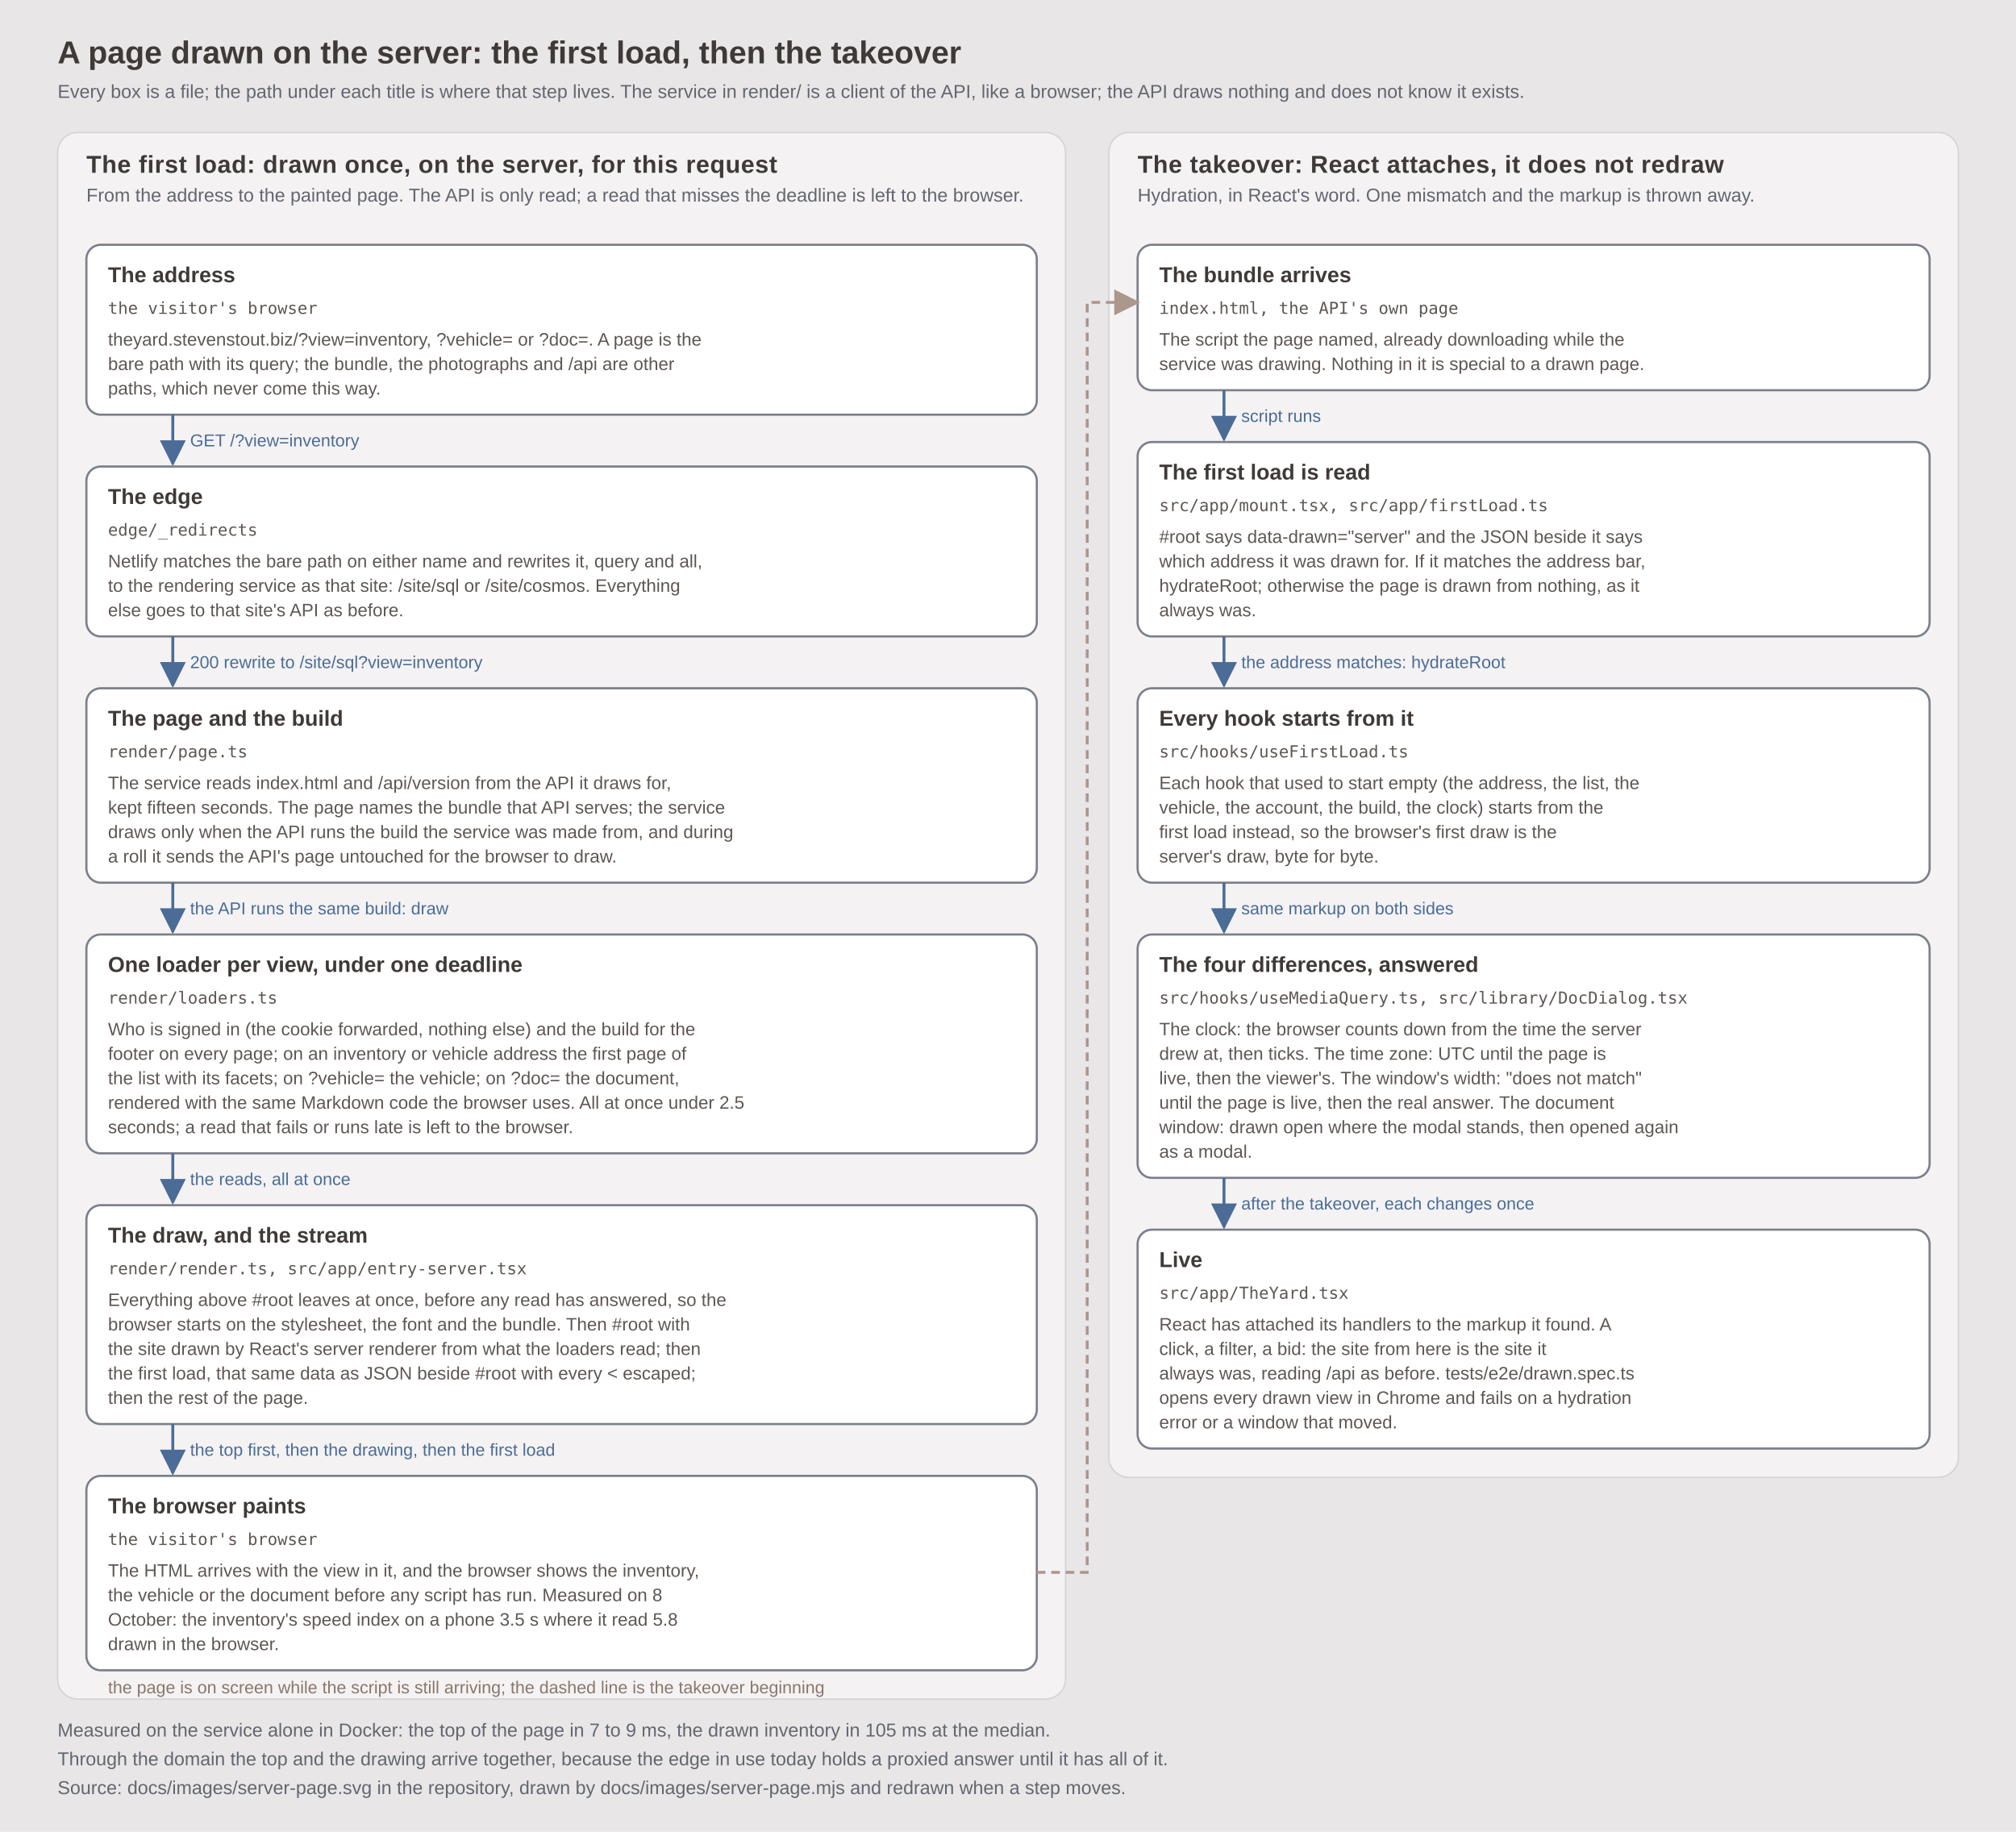
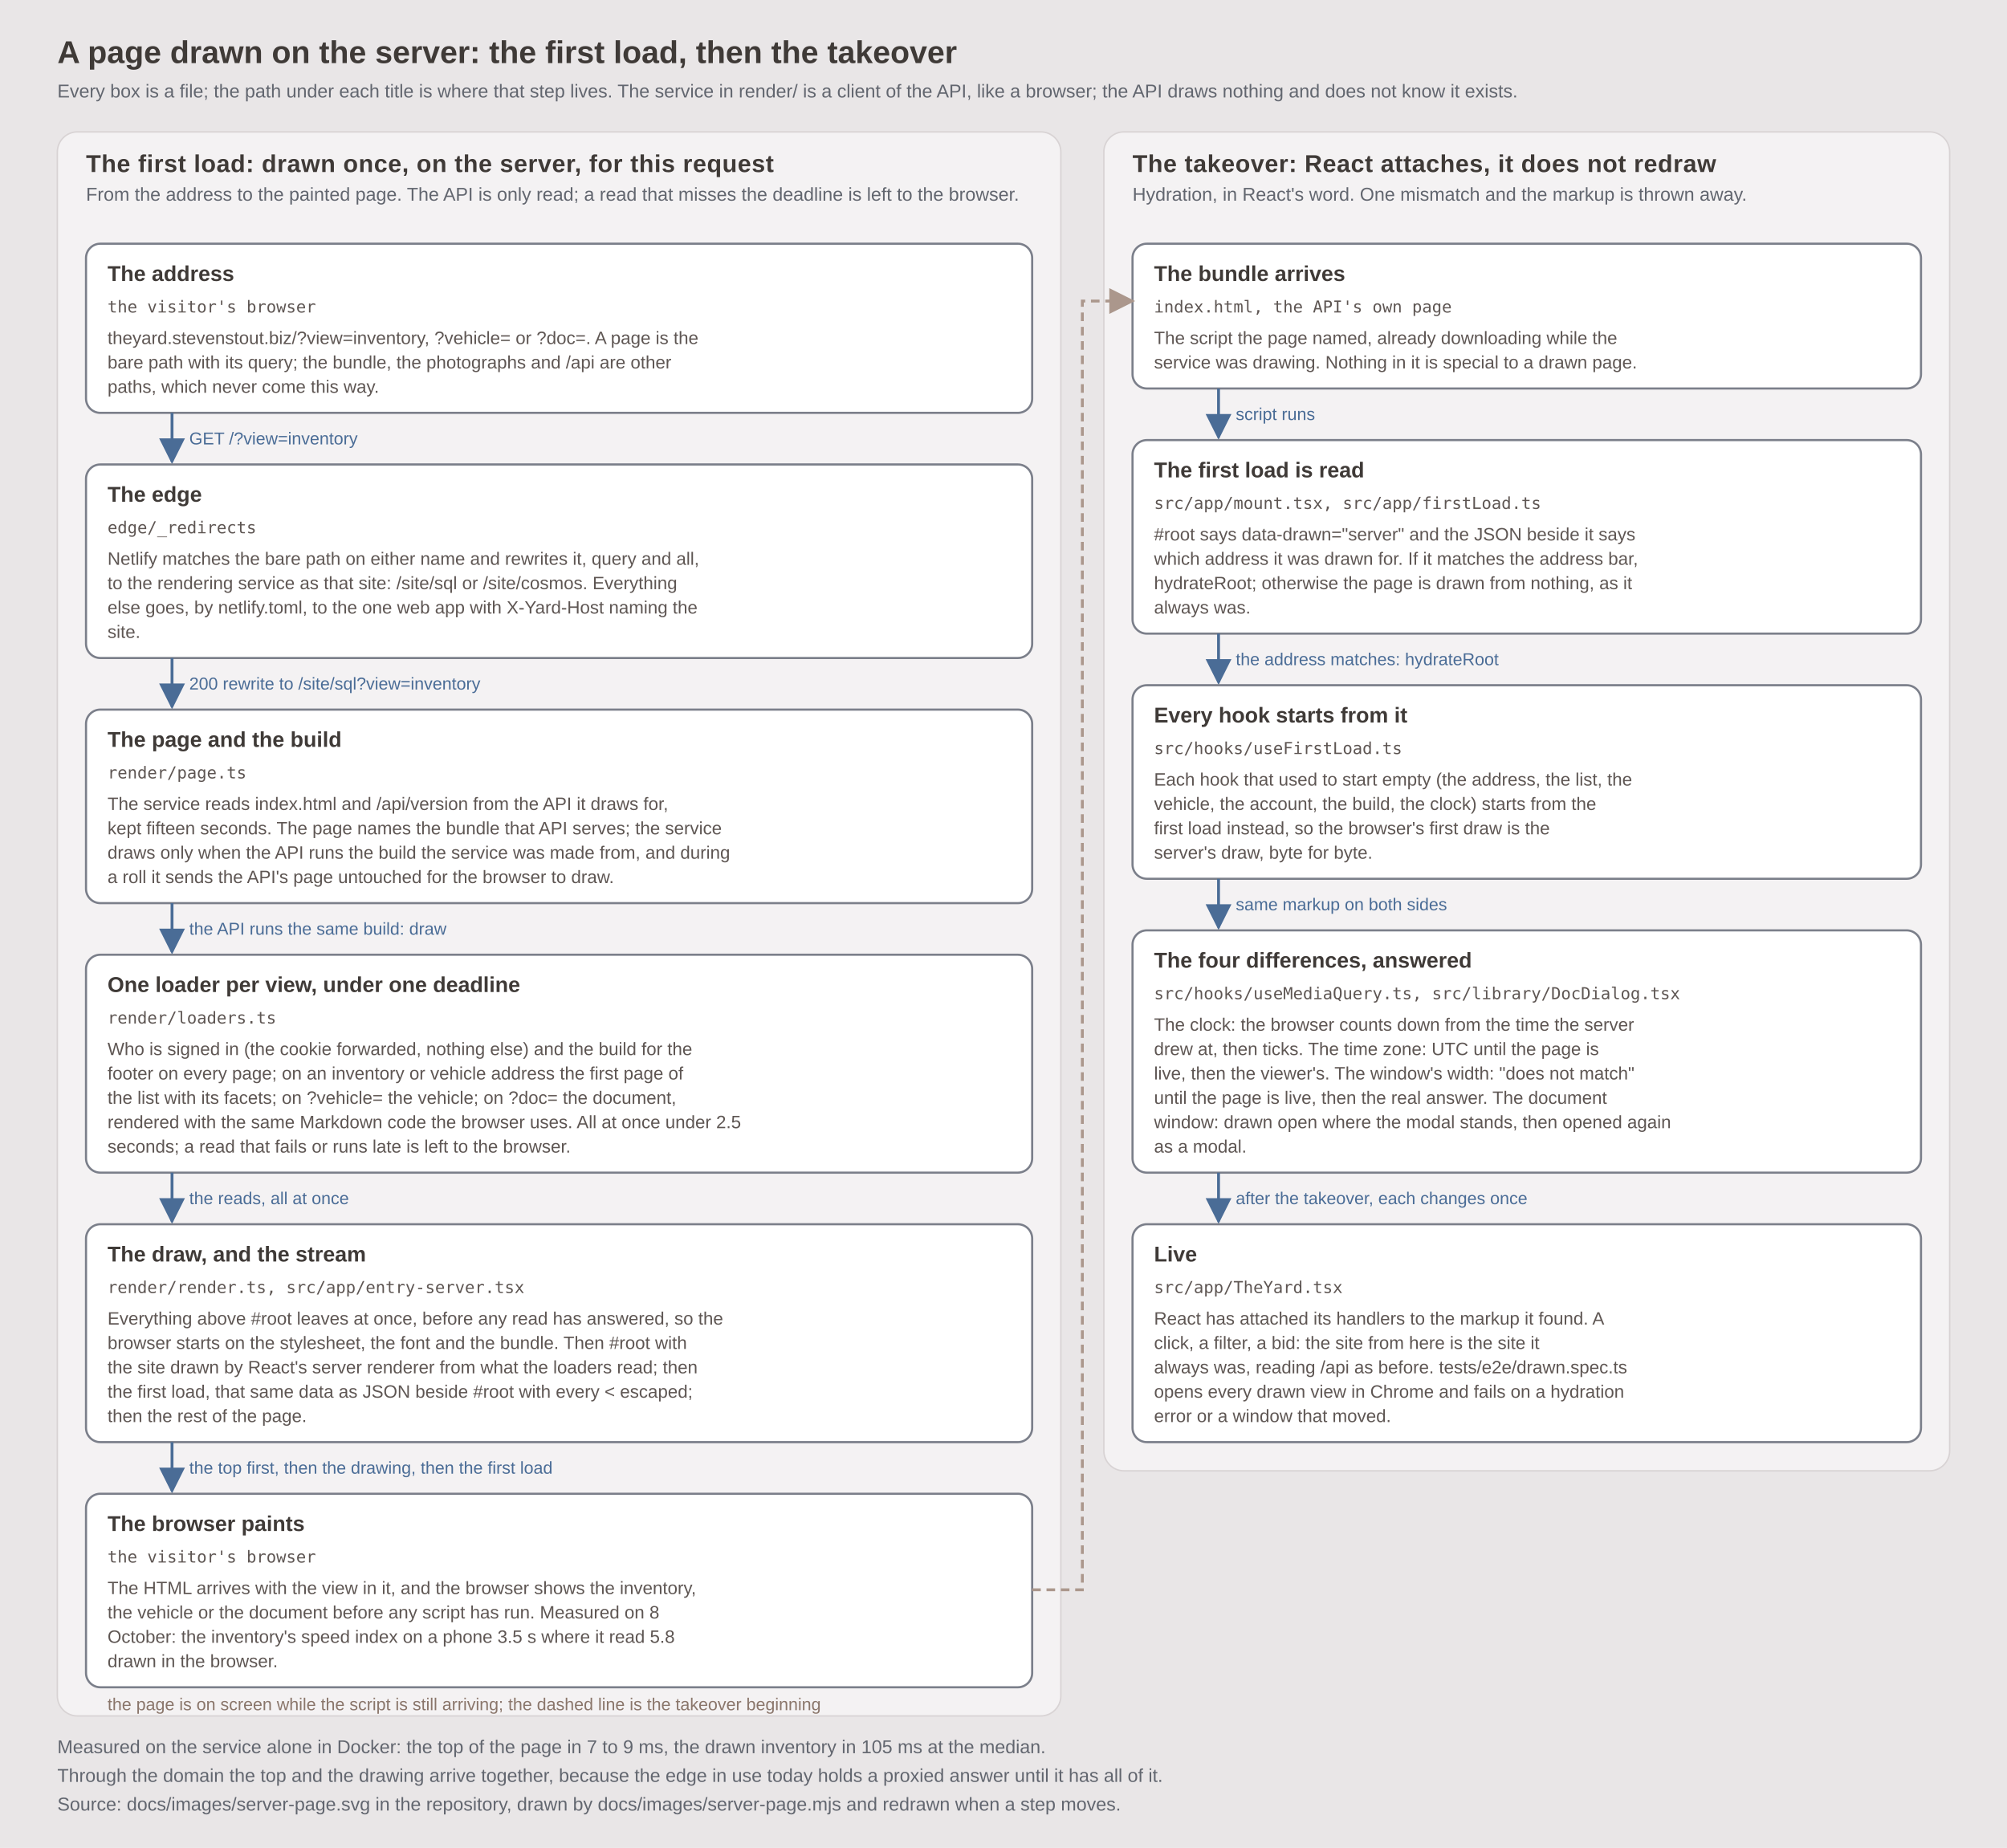
- <svg xmlns="http://www.w3.org/2000/svg" width="1400" height="1272" viewBox="0 0 1400 1272" font-family="'IBM Plex Sans', 'Segoe UI', system-ui, Arial, sans-serif" font-size="14">
+ <svg xmlns="http://www.w3.org/2000/svg" width="1400" height="1289" viewBox="0 0 1400 1289" font-family="'IBM Plex Sans', 'Segoe UI', system-ui, Arial, sans-serif" font-size="14">
  <defs>
    <marker id="arrow" viewBox="0 0 10 10" refX="9" refY="5" markerWidth="9" markerHeight="9" orient="auto-start-reverse">
      <path d="M0 0 L10 5 L0 10 z" fill="#4a6c96" />
    </marker>
    <marker id="arrow-taupe" viewBox="0 0 10 10" refX="9" refY="5" markerWidth="9" markerHeight="9" orient="auto-start-reverse">
      <path d="M0 0 L10 5 L0 10 z" fill="#ab978c" />
    </marker>
    <style>
      .box { fill: #ffffff; stroke: #7b7f8a; stroke-width: 1.5; rx: 10; }
      .lane { fill: #f4f2f3; stroke: #d8d3d4; stroke-width: 1; rx: 14; }
      .title { fill: #3f3a37; font-size: 15px; font-weight: 600; }
      .lane-title { fill: #3f3a37; font-size: 17px; font-weight: 700; letter-spacing: 0.02em; }
      .lane-sub { fill: #62666f; font-size: 13px; }
      .body { fill: #5e5653; font-size: 12.5px; }
      .mono { fill: #5e5653; font-family: ui-monospace, 'Cascadia Mono', Consolas, monospace; font-size: 11.5px; }
      .flow { stroke: #4a6c96; stroke-width: 2; fill: none; marker-end: url(#arrow); }
      .flow-label { fill: #4a6c96; font-size: 12px; font-weight: 500; }
      .loop { stroke: #ab978c; stroke-width: 2; fill: none; stroke-dasharray: 6 4; marker-end: url(#arrow-taupe); }
      .loop-label { fill: #8a766b; font-size: 12px; font-weight: 500; }
      .heading { fill: #3f3a37; font-size: 22px; font-weight: 700; }
      .caption { fill: #62666f; font-size: 13px; }
    </style>
  </defs>
-   <rect width="1400" height="1272" fill="#e9e6e7" />
+   <rect width="1400" height="1289" fill="#e9e6e7" />
  <text x="40" y="44" class="heading">A page drawn on the server: the first load, then the takeover</text>
  <text x="40" y="68" class="caption">Every box is a file; the path under each title is where that step lives. The service in render/ is a client of the API, like a browser; the API draws nothing and does not know it exists.</text>
-   <rect x="40" y="92" width="700" height="1088" class="lane" />
+   <rect x="40" y="92" width="700" height="1105" class="lane" />
  <text x="60" y="120" class="lane-title">The first load: drawn once, on the server, for this request</text>
  <text x="60" y="140" class="lane-sub">From the address to the painted page. The API is only read; a read that misses the deadline is left to the browser.</text>
  <rect x="770" y="92" width="590" height="934" class="lane" />
  <text x="790" y="120" class="lane-title">The takeover: React attaches, it does not redraw</text>
  <text x="790" y="140" class="lane-sub">Hydration, in React's word. One mismatch and the markup is thrown away.</text>
  <rect x="60" y="170" width="660" height="118" class="box" />
  <text x="75" y="196" class="title">The address</text>
  <text x="75" y="218" class="mono">the visitor's browser</text>
  <text x="75" y="240" class="body">theyard.stevenstout.biz/?view=inventory, ?vehicle= or ?doc=. A page is the</text>
  <text x="75" y="257" class="body">bare path with its query; the bundle, the photographs and /api are other</text>
  <text x="75" y="274" class="body">paths, which never come this way.</text>
  <path d="M120 288 L120 322" class="flow" />
  <text x="132" y="310" class="flow-label">GET /?view=inventory</text>
-   <rect x="60" y="324" width="660" height="118" class="box" />
+   <rect x="60" y="324" width="660" height="135" class="box" />
  <text x="75" y="350" class="title">The edge</text>
  <text x="75" y="372" class="mono">edge/_redirects</text>
  <text x="75" y="394" class="body">Netlify matches the bare path on either name and rewrites it, query and all,</text>
  <text x="75" y="411" class="body">to the rendering service as that site: /site/sql or /site/cosmos. Everything</text>
-   <text x="75" y="428" class="body">else goes to that site's API as before.</text>
-   <path d="M120 442 L120 476" class="flow" />
-   <text x="132" y="464" class="flow-label">200 rewrite to /site/sql?view=inventory</text>
-   <rect x="60" y="478" width="660" height="135" class="box" />
-   <text x="75" y="504" class="title">The page and the build</text>
-   <text x="75" y="526" class="mono">render/page.ts</text>
-   <text x="75" y="548" class="body">The service reads index.html and /api/version from the API it draws for,</text>
-   <text x="75" y="565" class="body">kept fifteen seconds. The page names the bundle that API serves; the service</text>
-   <text x="75" y="582" class="body">draws only when the API runs the build the service was made from, and during</text>
-   <text x="75" y="599" class="body">a roll it sends the API's page untouched for the browser to draw.</text>
-   <path d="M120 613 L120 647" class="flow" />
-   <text x="132" y="635" class="flow-label">the API runs the same build: draw</text>
-   <rect x="60" y="649" width="660" height="152" class="box" />
-   <text x="75" y="675" class="title">One loader per view, under one deadline</text>
-   <text x="75" y="697" class="mono">render/loaders.ts</text>
-   <text x="75" y="719" class="body">Who is signed in (the cookie forwarded, nothing else) and the build for the</text>
-   <text x="75" y="736" class="body">footer on every page; on an inventory or vehicle address the first page of</text>
-   <text x="75" y="753" class="body">the list with its facets; on ?vehicle= the vehicle; on ?doc= the document,</text>
-   <text x="75" y="770" class="body">rendered with the same Markdown code the browser uses. All at once under 2.5</text>
-   <text x="75" y="787" class="body">seconds; a read that fails or runs late is left to the browser.</text>
-   <path d="M120 801 L120 835" class="flow" />
-   <text x="132" y="823" class="flow-label">the reads, all at once</text>
-   <rect x="60" y="837" width="660" height="152" class="box" />
-   <text x="75" y="863" class="title">The draw, and the stream</text>
-   <text x="75" y="885" class="mono">render/render.ts, src/app/entry-server.tsx</text>
-   <text x="75" y="907" class="body">Everything above #root leaves at once, before any read has answered, so the</text>
-   <text x="75" y="924" class="body">browser starts on the stylesheet, the font and the bundle. Then #root with</text>
-   <text x="75" y="941" class="body">the site drawn by React's server renderer from what the loaders read; then</text>
-   <text x="75" y="958" class="body">the first load, that same data as JSON beside #root with every &lt; escaped;</text>
-   <text x="75" y="975" class="body">then the rest of the page.</text>
-   <path d="M120 989 L120 1023" class="flow" />
-   <text x="132" y="1011" class="flow-label">the top first, then the drawing, then the first load</text>
-   <rect x="60" y="1025" width="660" height="135" class="box" />
-   <text x="75" y="1051" class="title">The browser paints</text>
-   <text x="75" y="1073" class="mono">the visitor's browser</text>
-   <text x="75" y="1095" class="body">The HTML arrives with the view in it, and the browser shows the inventory,</text>
-   <text x="75" y="1112" class="body">the vehicle or the document before any script has run. Measured on 8</text>
-   <text x="75" y="1129" class="body">October: the inventory's speed index on a phone 3.5 s where it read 5.8</text>
-   <text x="75" y="1146" class="body">drawn in the browser.</text>
+   <text x="75" y="428" class="body">else goes, by netlify.toml, to the one web app with X-Yard-Host naming the</text>
+   <text x="75" y="445" class="body">site.</text>
+   <path d="M120 459 L120 493" class="flow" />
+   <text x="132" y="481" class="flow-label">200 rewrite to /site/sql?view=inventory</text>
+   <rect x="60" y="495" width="660" height="135" class="box" />
+   <text x="75" y="521" class="title">The page and the build</text>
+   <text x="75" y="543" class="mono">render/page.ts</text>
+   <text x="75" y="565" class="body">The service reads index.html and /api/version from the API it draws for,</text>
+   <text x="75" y="582" class="body">kept fifteen seconds. The page names the bundle that API serves; the service</text>
+   <text x="75" y="599" class="body">draws only when the API runs the build the service was made from, and during</text>
+   <text x="75" y="616" class="body">a roll it sends the API's page untouched for the browser to draw.</text>
+   <path d="M120 630 L120 664" class="flow" />
+   <text x="132" y="652" class="flow-label">the API runs the same build: draw</text>
+   <rect x="60" y="666" width="660" height="152" class="box" />
+   <text x="75" y="692" class="title">One loader per view, under one deadline</text>
+   <text x="75" y="714" class="mono">render/loaders.ts</text>
+   <text x="75" y="736" class="body">Who is signed in (the cookie forwarded, nothing else) and the build for the</text>
+   <text x="75" y="753" class="body">footer on every page; on an inventory or vehicle address the first page of</text>
+   <text x="75" y="770" class="body">the list with its facets; on ?vehicle= the vehicle; on ?doc= the document,</text>
+   <text x="75" y="787" class="body">rendered with the same Markdown code the browser uses. All at once under 2.5</text>
+   <text x="75" y="804" class="body">seconds; a read that fails or runs late is left to the browser.</text>
+   <path d="M120 818 L120 852" class="flow" />
+   <text x="132" y="840" class="flow-label">the reads, all at once</text>
+   <rect x="60" y="854" width="660" height="152" class="box" />
+   <text x="75" y="880" class="title">The draw, and the stream</text>
+   <text x="75" y="902" class="mono">render/render.ts, src/app/entry-server.tsx</text>
+   <text x="75" y="924" class="body">Everything above #root leaves at once, before any read has answered, so the</text>
+   <text x="75" y="941" class="body">browser starts on the stylesheet, the font and the bundle. Then #root with</text>
+   <text x="75" y="958" class="body">the site drawn by React's server renderer from what the loaders read; then</text>
+   <text x="75" y="975" class="body">the first load, that same data as JSON beside #root with every &lt; escaped;</text>
+   <text x="75" y="992" class="body">then the rest of the page.</text>
+   <path d="M120 1006 L120 1040" class="flow" />
+   <text x="132" y="1028" class="flow-label">the top first, then the drawing, then the first load</text>
+   <rect x="60" y="1042" width="660" height="135" class="box" />
+   <text x="75" y="1068" class="title">The browser paints</text>
+   <text x="75" y="1090" class="mono">the visitor's browser</text>
+   <text x="75" y="1112" class="body">The HTML arrives with the view in it, and the browser shows the inventory,</text>
+   <text x="75" y="1129" class="body">the vehicle or the document before any script has run. Measured on 8</text>
+   <text x="75" y="1146" class="body">October: the inventory's speed index on a phone 3.5 s where it read 5.8</text>
+   <text x="75" y="1163" class="body">drawn in the browser.</text>
  <rect x="790" y="170" width="550" height="101" class="box" />
  <text x="805" y="196" class="title">The bundle arrives</text>
  <text x="805" y="218" class="mono">index.html, the API's own page</text>
  <text x="805" y="240" class="body">The script the page named, already downloading while the</text>
  <text x="805" y="257" class="body">service was drawing. Nothing in it is special to a drawn page.</text>
  <path d="M850 271 L850 305" class="flow" />
  <text x="862" y="293" class="flow-label">script runs</text>
  <rect x="790" y="307" width="550" height="135" class="box" />
  <text x="805" y="333" class="title">The first load is read</text>
  <text x="805" y="355" class="mono">src/app/mount.tsx, src/app/firstLoad.ts</text>
  <text x="805" y="377" class="body">#root says data-drawn="server" and the JSON beside it says</text>
  <text x="805" y="394" class="body">which address it was drawn for. If it matches the address bar,</text>
  <text x="805" y="411" class="body">hydrateRoot; otherwise the page is drawn from nothing, as it</text>
  <text x="805" y="428" class="body">always was.</text>
  <path d="M850 442 L850 476" class="flow" />
  <text x="862" y="464" class="flow-label">the address matches: hydrateRoot</text>
  <rect x="790" y="478" width="550" height="135" class="box" />
  <text x="805" y="504" class="title">Every hook starts from it</text>
  <text x="805" y="526" class="mono">src/hooks/useFirstLoad.ts</text>
  <text x="805" y="548" class="body">Each hook that used to start empty (the address, the list, the</text>
  <text x="805" y="565" class="body">vehicle, the account, the build, the clock) starts from the</text>
  <text x="805" y="582" class="body">first load instead, so the browser's first draw is the</text>
  <text x="805" y="599" class="body">server's draw, byte for byte.</text>
  <path d="M850 613 L850 647" class="flow" />
  <text x="862" y="635" class="flow-label">same markup on both sides</text>
  <rect x="790" y="649" width="550" height="169" class="box" />
  <text x="805" y="675" class="title">The four differences, answered</text>
  <text x="805" y="697" class="mono">src/hooks/useMediaQuery.ts, src/library/DocDialog.tsx</text>
  <text x="805" y="719" class="body">The clock: the browser counts down from the time the server</text>
  <text x="805" y="736" class="body">drew at, then ticks. The time zone: UTC until the page is</text>
  <text x="805" y="753" class="body">live, then the viewer's. The window's width: "does not match"</text>
  <text x="805" y="770" class="body">until the page is live, then the real answer. The document</text>
  <text x="805" y="787" class="body">window: drawn open where the modal stands, then opened again</text>
  <text x="805" y="804" class="body">as a modal.</text>
  <path d="M850 818 L850 852" class="flow" />
  <text x="862" y="840" class="flow-label">after the takeover, each changes once</text>
  <rect x="790" y="854" width="550" height="152" class="box" />
  <text x="805" y="880" class="title">Live</text>
  <text x="805" y="902" class="mono">src/app/TheYard.tsx</text>
  <text x="805" y="924" class="body">React has attached its handlers to the markup it found. A</text>
  <text x="805" y="941" class="body">click, a filter, a bid: the site from here is the site it</text>
  <text x="805" y="958" class="body">always was, reading /api as before. tests/e2e/drawn.spec.ts</text>
  <text x="805" y="975" class="body">opens every drawn view in Chrome and fails on a hydration</text>
  <text x="805" y="992" class="body">error or a window that moved.</text>
-   <path d="M720 1092 L755 1092 L755 210 L790 210" class="loop" />
-   <text x="75" y="1176" class="loop-label">the page is on screen while the script is still arriving; the dashed line is the takeover beginning</text>
-   <text x="40" y="1206" class="caption">Measured on the service alone in Docker: the top of the page in 7 to 9 ms, the drawn inventory in 105 ms at the median.</text>
-   <text x="40" y="1226" class="caption">Through the domain the top and the drawing arrive together, because the edge in use today holds a proxied answer until it has all of it.</text>
-   <text x="40" y="1246" class="caption">Source: docs/images/server-page.svg in the repository, drawn by docs/images/server-page.mjs and redrawn when a step moves.</text>
+   <path d="M720 1109 L755 1109 L755 210 L790 210" class="loop" />
+   <text x="75" y="1193" class="loop-label">the page is on screen while the script is still arriving; the dashed line is the takeover beginning</text>
+   <text x="40" y="1223" class="caption">Measured on the service alone in Docker: the top of the page in 7 to 9 ms, the drawn inventory in 105 ms at the median.</text>
+   <text x="40" y="1243" class="caption">Through the domain the top and the drawing arrive together, because the edge in use today holds a proxied answer until it has all of it.</text>
+   <text x="40" y="1263" class="caption">Source: docs/images/server-page.svg in the repository, drawn by docs/images/server-page.mjs and redrawn when a step moves.</text>
</svg>
